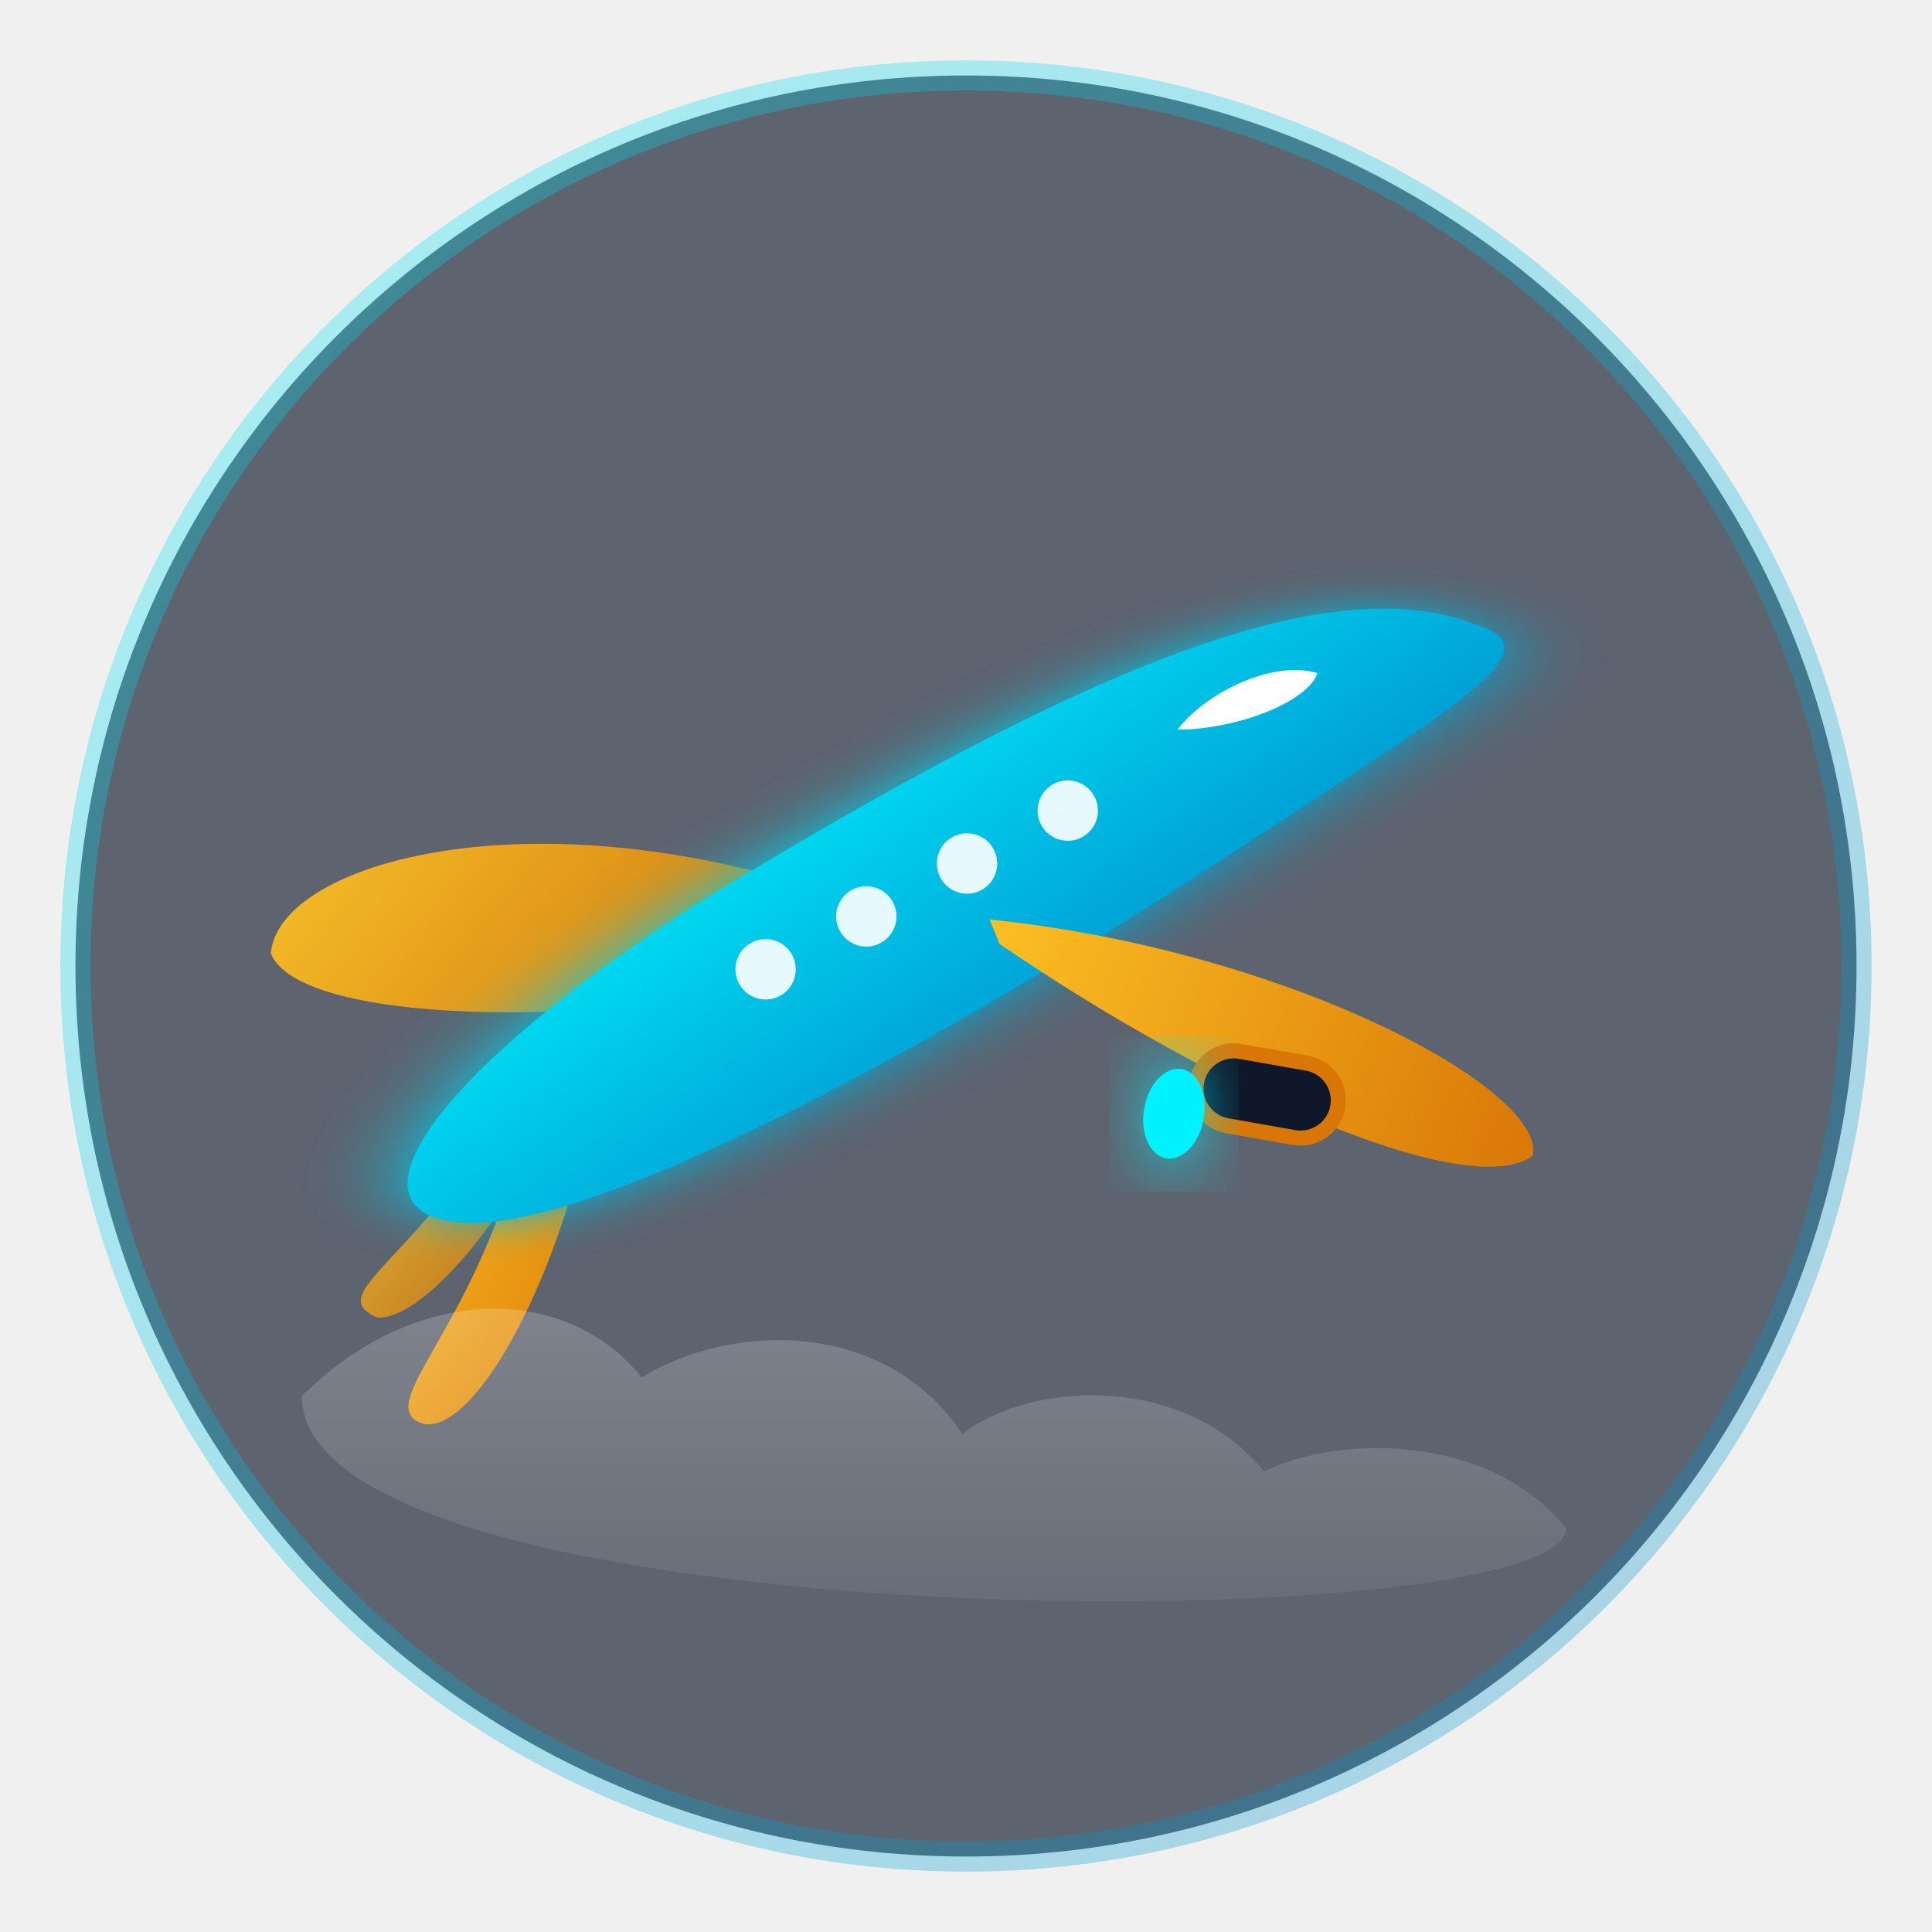
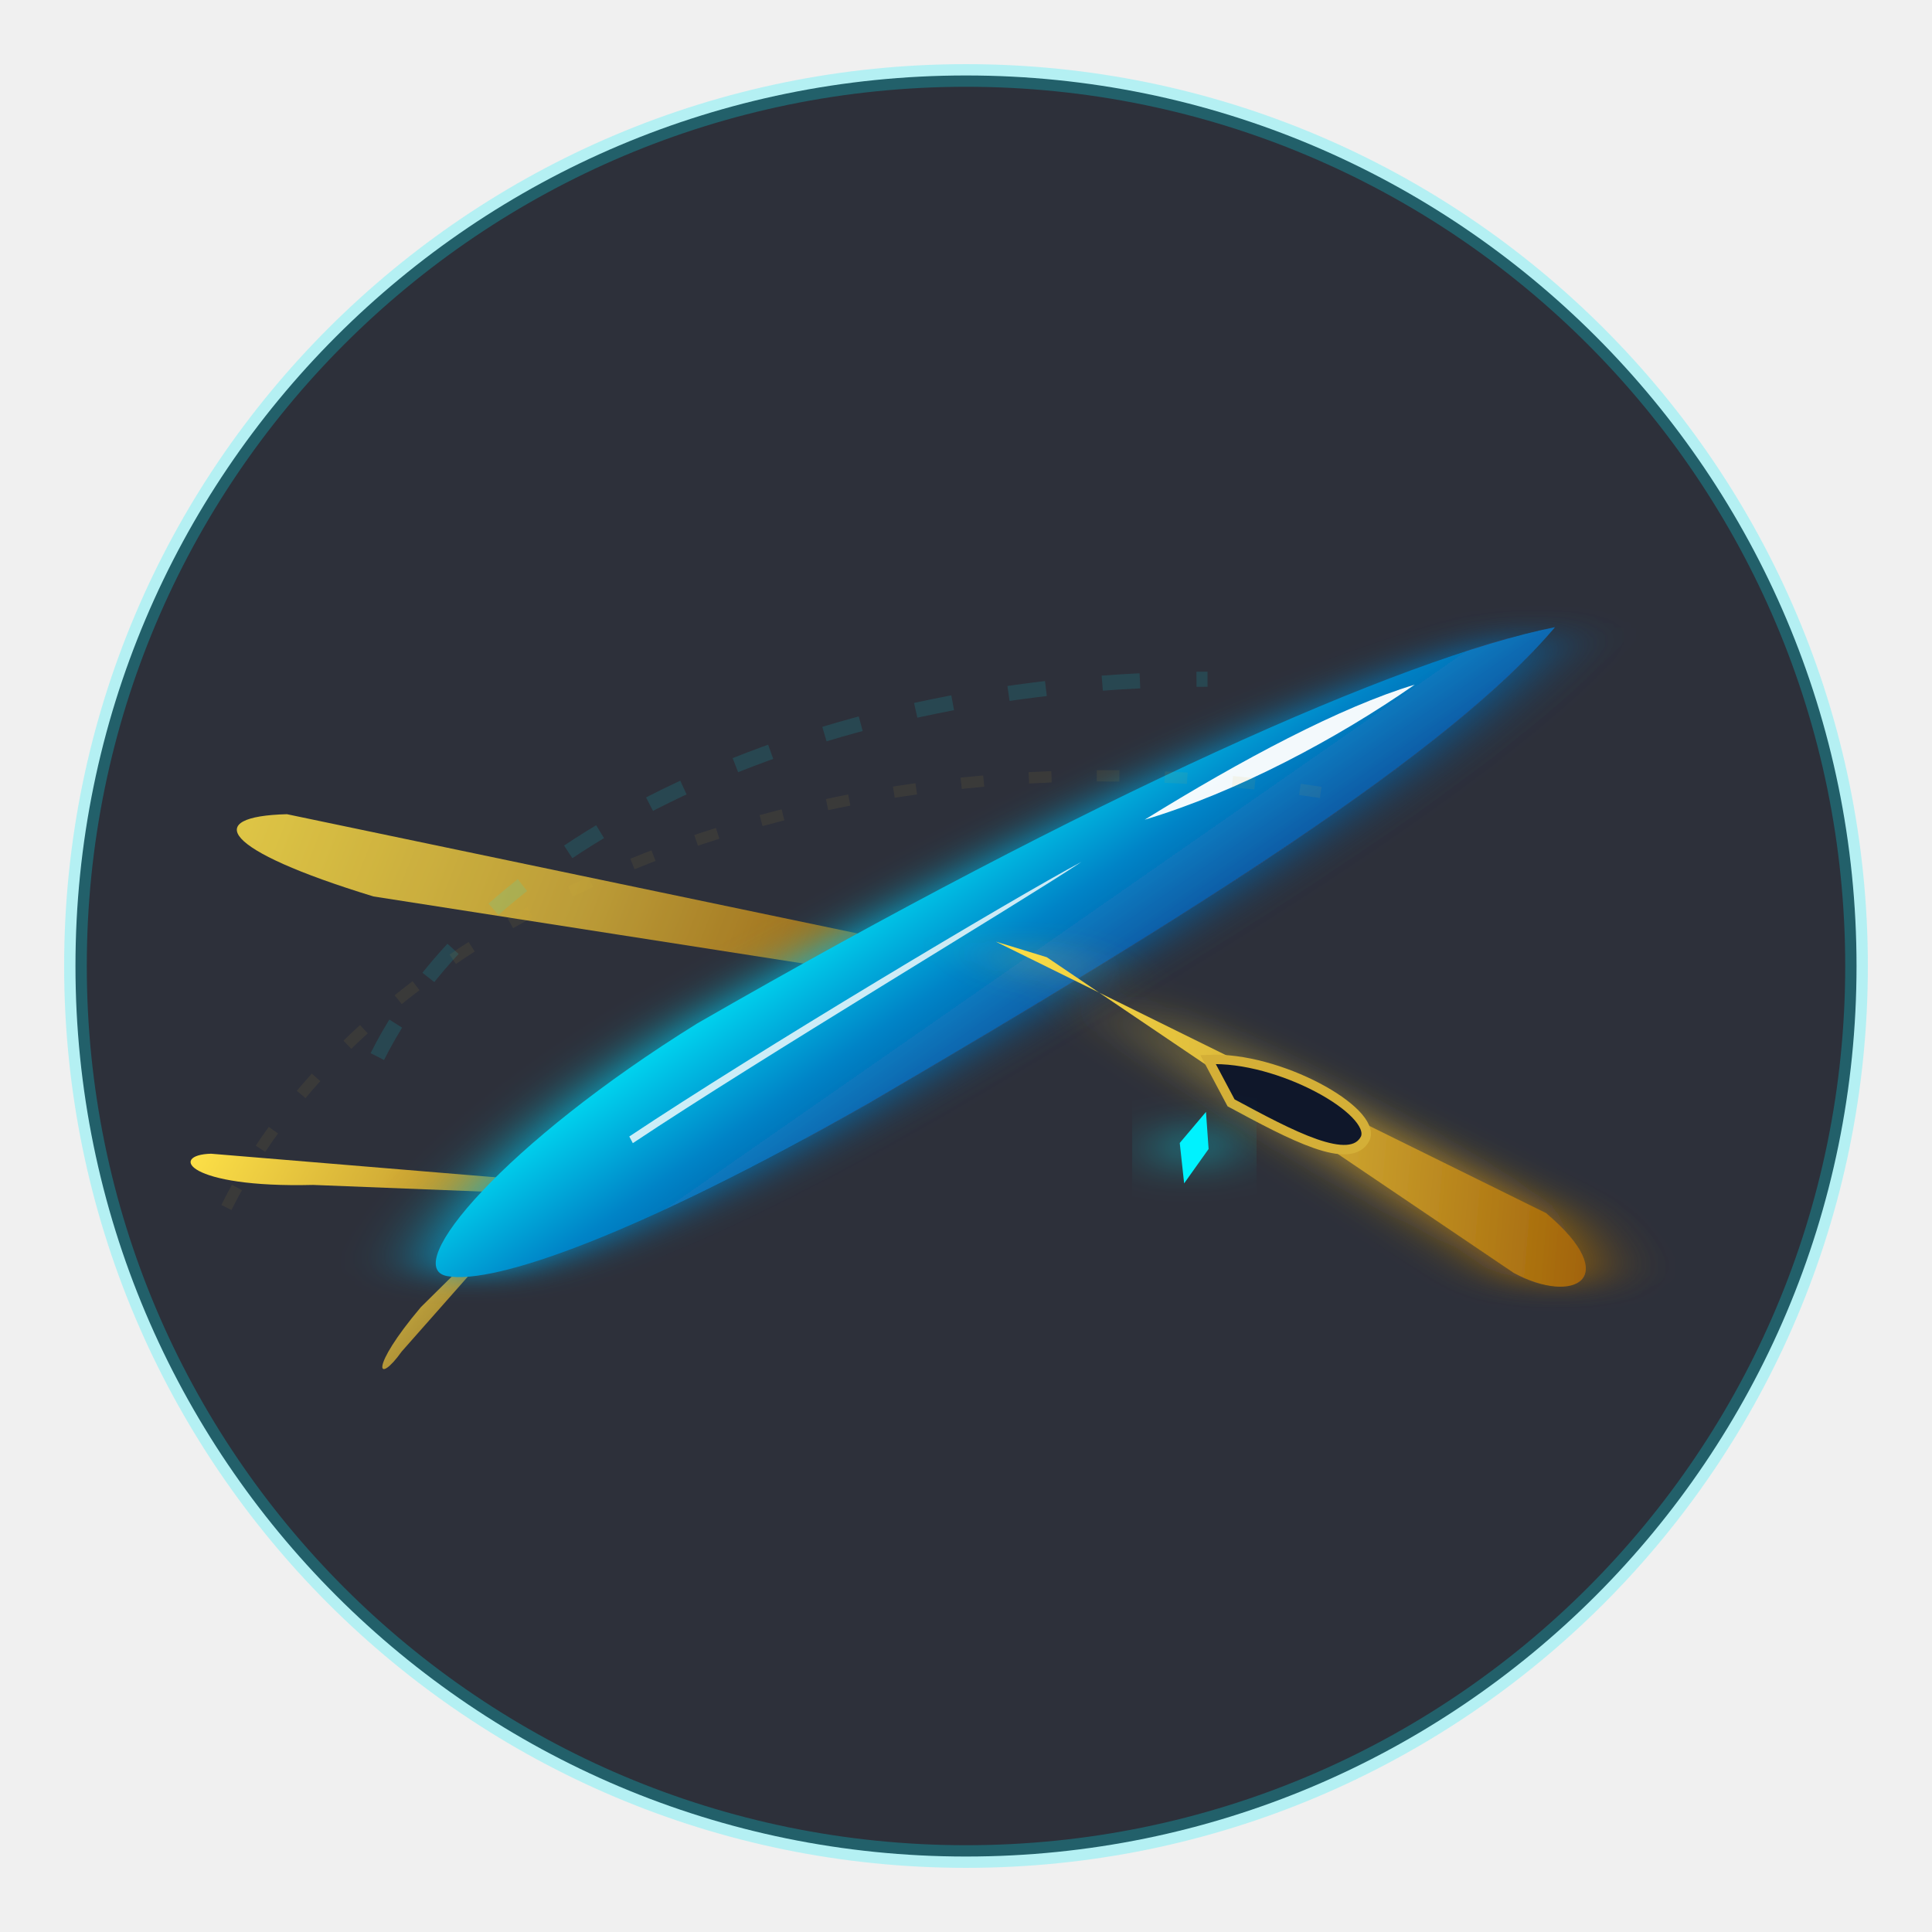
<svg xmlns="http://www.w3.org/2000/svg" viewBox="0 0 512 512" width="100%" height="100%">
  <defs>
    <linearGradient id="fuselageGrad" x1="0%" y1="0%" x2="100%" y2="100%">
      <stop offset="0%" stop-color="#00f2fe" />
-       <stop offset="100%" stop-color="#0284c7" />
+       <stop offset="50%" stop-color="#0284c7" />
+       <stop offset="100%" stop-color="#1e3b8a" />
    </linearGradient>
-     <linearGradient id="goldAccentGrad" x1="0%" y1="0%" x2="100%" y2="100%">
-       <stop offset="0%" stop-color="#fbbf24" />
-       <stop offset="100%" stop-color="#d97706" />
+     <linearGradient id="goldGrad" x1="0%" y1="0%" x2="100%" y2="100%">
+       <stop offset="0%" stop-color="#fde047" />
+       <stop offset="50%" stop-color="#d4af37" />
+       <stop offset="100%" stop-color="#a16207" />
    </linearGradient>
-     <linearGradient id="cloudGrad" x1="0%" y1="0%" x2="0%" y2="100%">
-       <stop offset="0%" stop-color="rgba(255, 255, 255, 0.45)" />
-       <stop offset="100%" stop-color="rgba(255, 255, 255, 0.15)" />
-     </linearGradient>
-     <filter id="glow" x="-20%" y="-20%" width="140%" height="140%">
-       <feGaussianBlur stdDeviation="10" result="blur" />
+     <filter id="subtleGlow" x="-20%" y="-20%" width="140%" height="140%">
+       <feGaussianBlur stdDeviation="8" result="blur" />
      <feComposite in="SourceGraphic" in2="blur" operator="over" />
    </filter>
  </defs>
-   <circle cx="256" cy="256" r="236" fill="rgba(15, 23, 42, 0.65)" stroke="url(#fuselageGrad)" stroke-width="8" stroke-opacity="0.3" />
-   <g transform="translate(250, 240) rotate(-22)">
-     <path d="M -40,-25 C -100,-70 -160,-75 -170,-55 C -170,-35 -100,-5 -40,5 Z" fill="url(#goldAccentGrad)" opacity="0.95" />
-     <path d="M -120,5 C -150,55 -190,65 -180,75 C -170,85 -130,55 -100,5 Z" fill="url(#goldAccentGrad)" />
-     <path d="M -140,15 C -170,35 -190,35 -180,45 C -170,50 -140,35 -120,15 Z" fill="url(#goldAccentGrad)" opacity="0.8" />
-     <path d="M 160,-15 C 130,-45 60,-45 -60,-25 C -140,-10 -180,15 -150,30 C -120,45 -20,35 80,15 C 145,2 175,-2 160,-15 Z" fill="url(#fuselageGrad)" filter="url(#glow)" />
-     <path d="M 115,-20 C 105,-28 85,-26 75,-20 C 90,-14 110,-14 115,-20 Z" fill="#ffffff" />
-     <circle cx="40" cy="-11" r="8" fill="#ffffff" opacity="0.9" />
-     <circle cx="10" cy="-8" r="8" fill="#ffffff" opacity="0.9" />
-     <circle cx="-20" cy="-5" r="8" fill="#ffffff" opacity="0.9" />
-     <circle cx="-50" cy="-2" r="8" fill="#ffffff" opacity="0.9" />
-     <path d="M 10,15 C 50,75 100,125 120,120 C 130,105 80,45 10,8 Z" fill="url(#goldAccentGrad)" />
-     <rect x="50" y="60" width="38" height="20" rx="10" fill="#0f172a" stroke="#d97706" stroke-width="4" transform="rotate(32 50 60)" />
-     <ellipse cx="36" cy="74" rx="8" ry="12" fill="#00f2fe" filter="url(#glow)" transform="rotate(32 36 74)" />
+   <circle cx="256" cy="256" r="236" fill="rgba(11, 15, 26, 0.85)" stroke="rgba(0, 242, 254, 0.25)" stroke-width="6" />
+   <g transform="translate(256, 256) rotate(-28)">
+     <path d="M -20,-20 L -140,-120 C -160,-130 -160,-120 -130,-90 L -10,0 Z" fill="url(#goldGrad)" opacity="0.85" />
+     <path d="M -130,-5 L -200,-50 C -210,-55 -210,-45 -180,-30 L -120,5 Z" fill="url(#goldGrad)" />
+     <path d="M -140,5 L -180,20 C -190,25 -190,20 -170,12 L -130,0 Z" fill="url(#goldGrad)" opacity="0.8" />
+     <path d="M 180,-6 C 140,-18 50,-24 -70,-20 C -130,-16 -170,0 -160,8 C -150,16 -110,22 -40,20 C 60,16 140,10 180,-6 Z" fill="url(#fuselageGrad)" filter="url(#subtleGlow)" />
+     <path d="M 140,-10 C 120,-14 90,-14 60,-12 C 85,-7 115,-7 140,-10 Z" fill="#ffffff" opacity="0.95" />
+     <path d="M 40,-10 C 20,-10 -60,-6 -100,-2 L -100,0 C -60,-4 20,-8 40,-10 Z" fill="#ffffff" opacity="0.8" />
+     <path d="M 20,8 L 90,140 C 100,155 115,155 105,130 L 10,-2 Z" fill="url(#goldGrad)" filter="url(#subtleGlow)" />
+     <path d="M 45,65 C 55,80 65,95 72,90 C 78,85 62,60 45,52 Z" fill="#0f172a" stroke="#d4af37" stroke-width="2.5" />
+     <polygon points="34,73 24,78 28,68 38,64" fill="#00f2fe" filter="url(#subtleGlow)" />
  </g>
-   <path d="M 80,370 C 110,340 150,340 170,365 C 195,350 235,350 255,380 C 275,365 315,365 335,390 C 355,380 395,380 415,405 C 415,435 80,435 80,370 Z" fill="url(#cloudGrad)" opacity="0.45" />
+   <path d="M 100,280 C 130,220 220,180 320,180" fill="none" stroke="rgba(0, 242, 254, 0.12)" stroke-width="4" stroke-dasharray="10 15" />
+   <path d="M 60,320 C 100,240 220,190 350,210" fill="none" stroke="rgba(212, 175, 55, 0.08)" stroke-width="3" stroke-dasharray="6 12" />
</svg>
